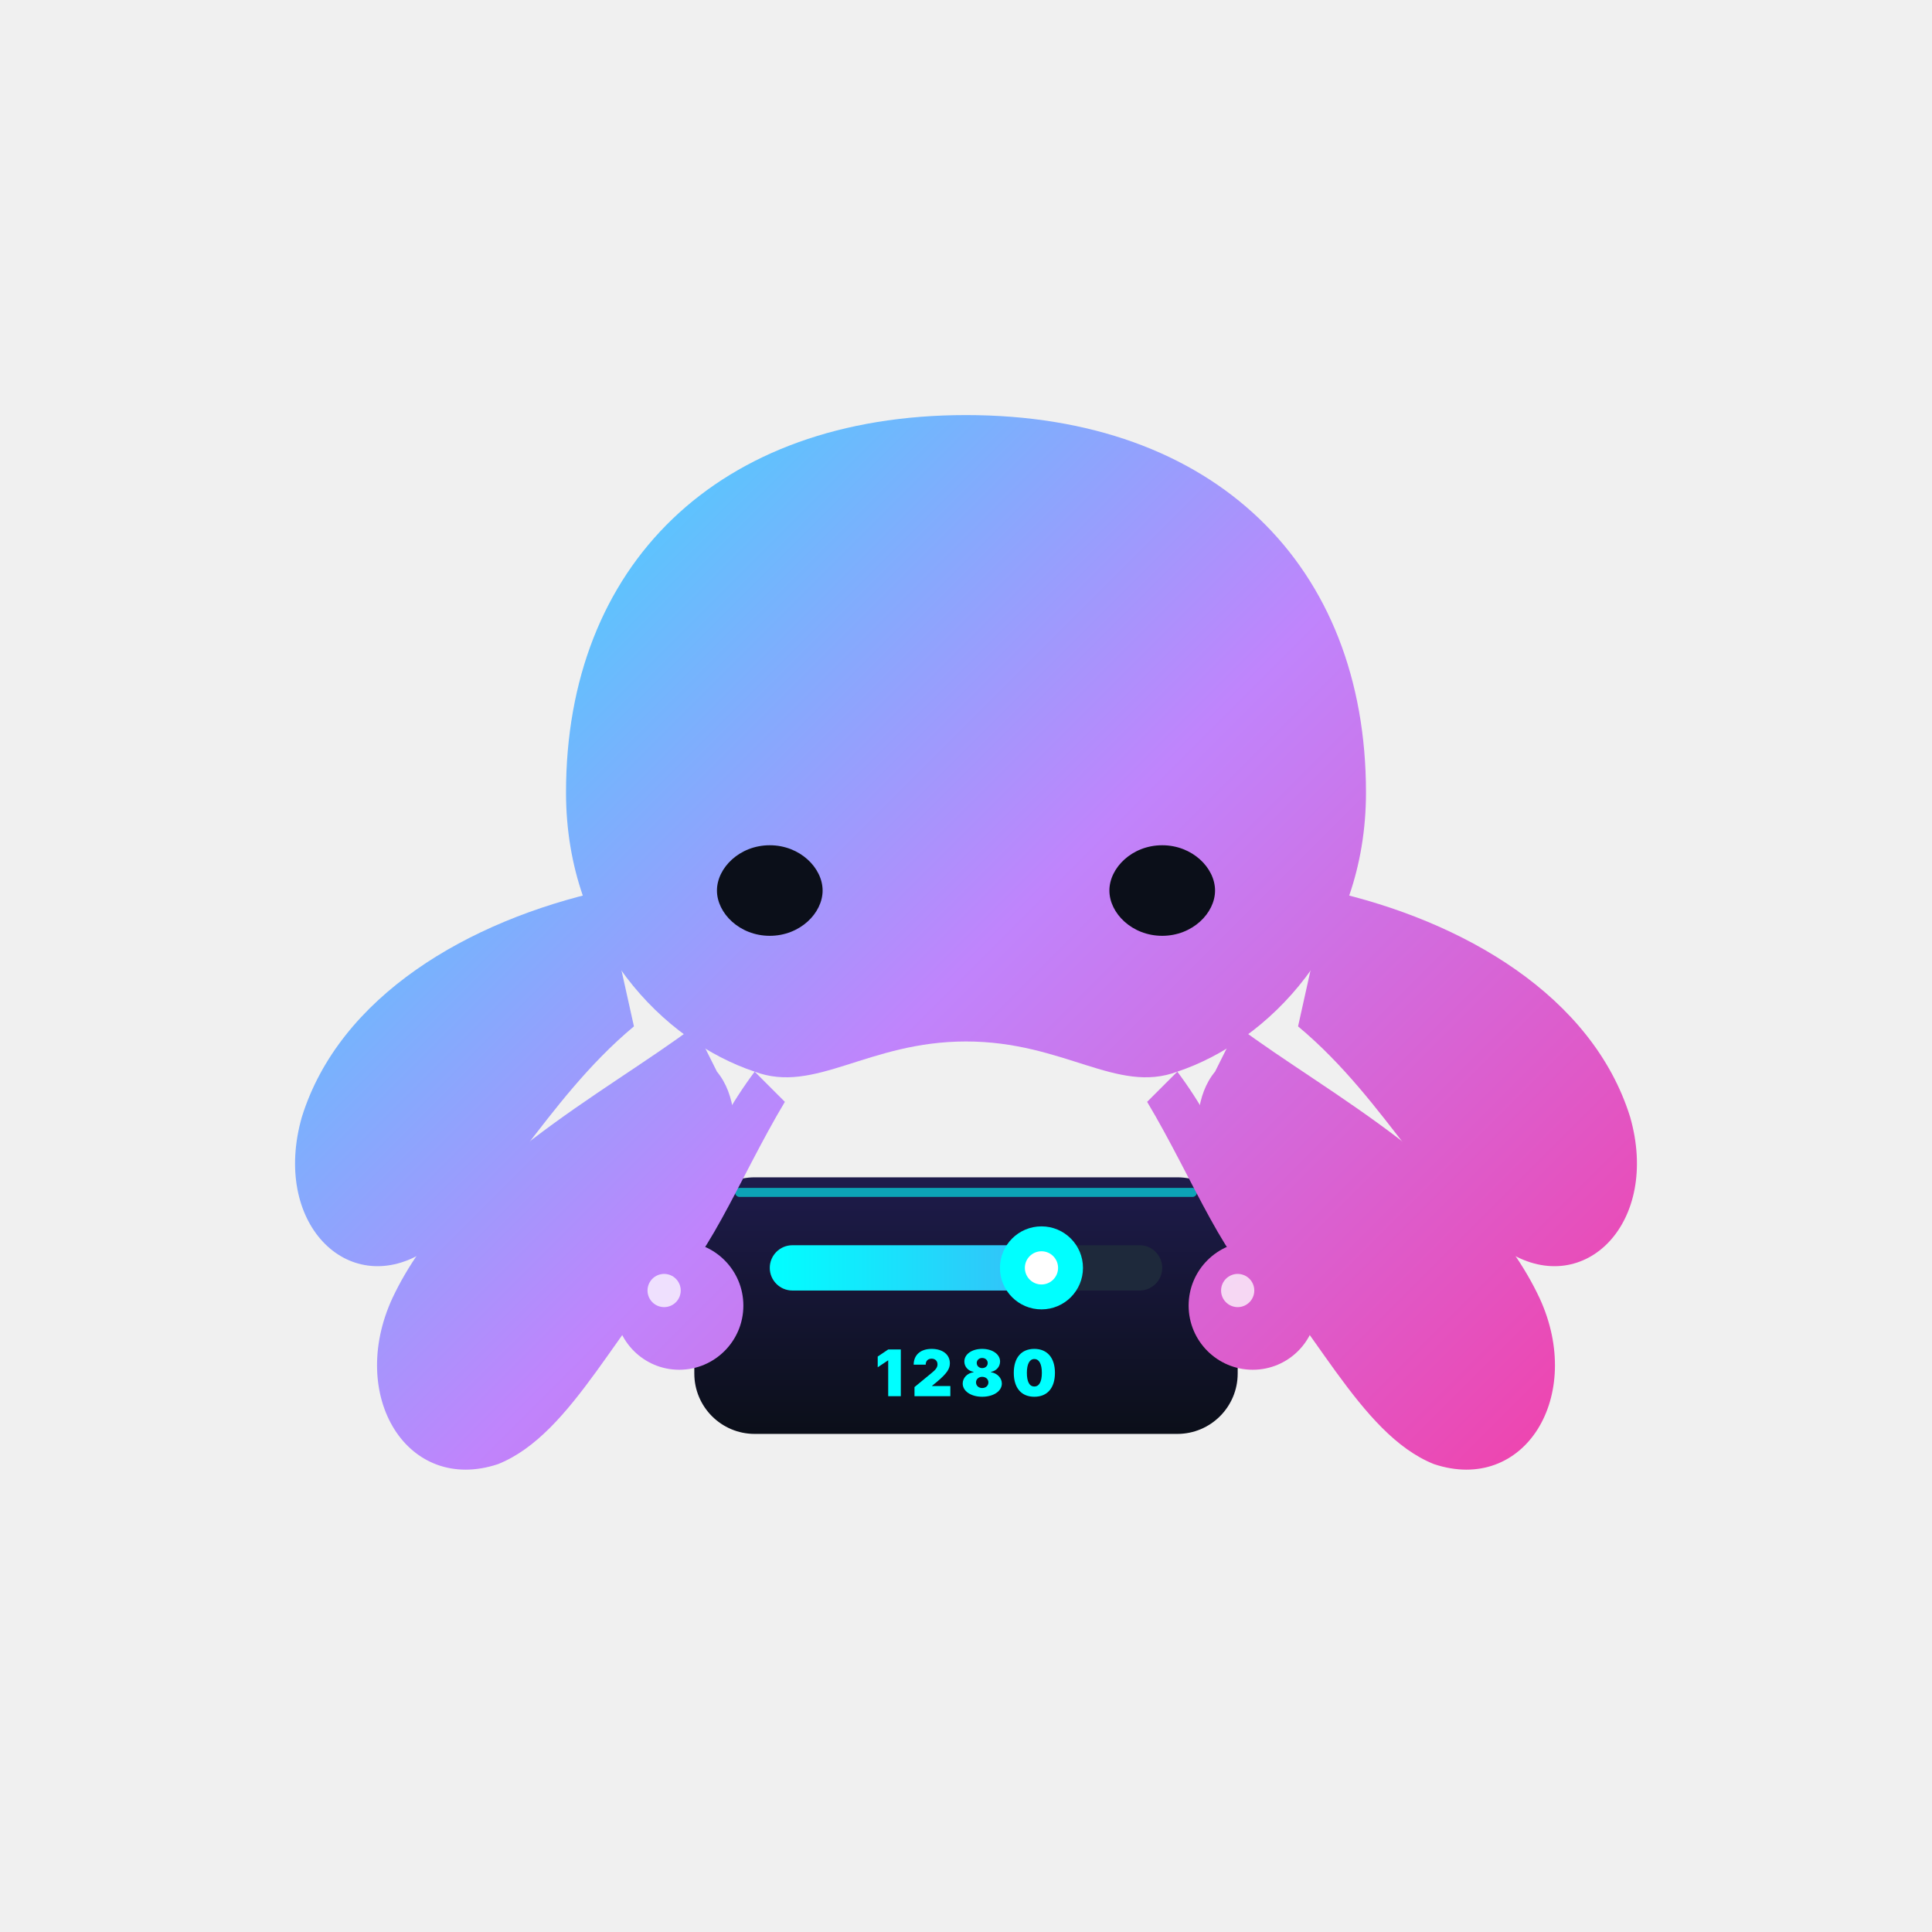
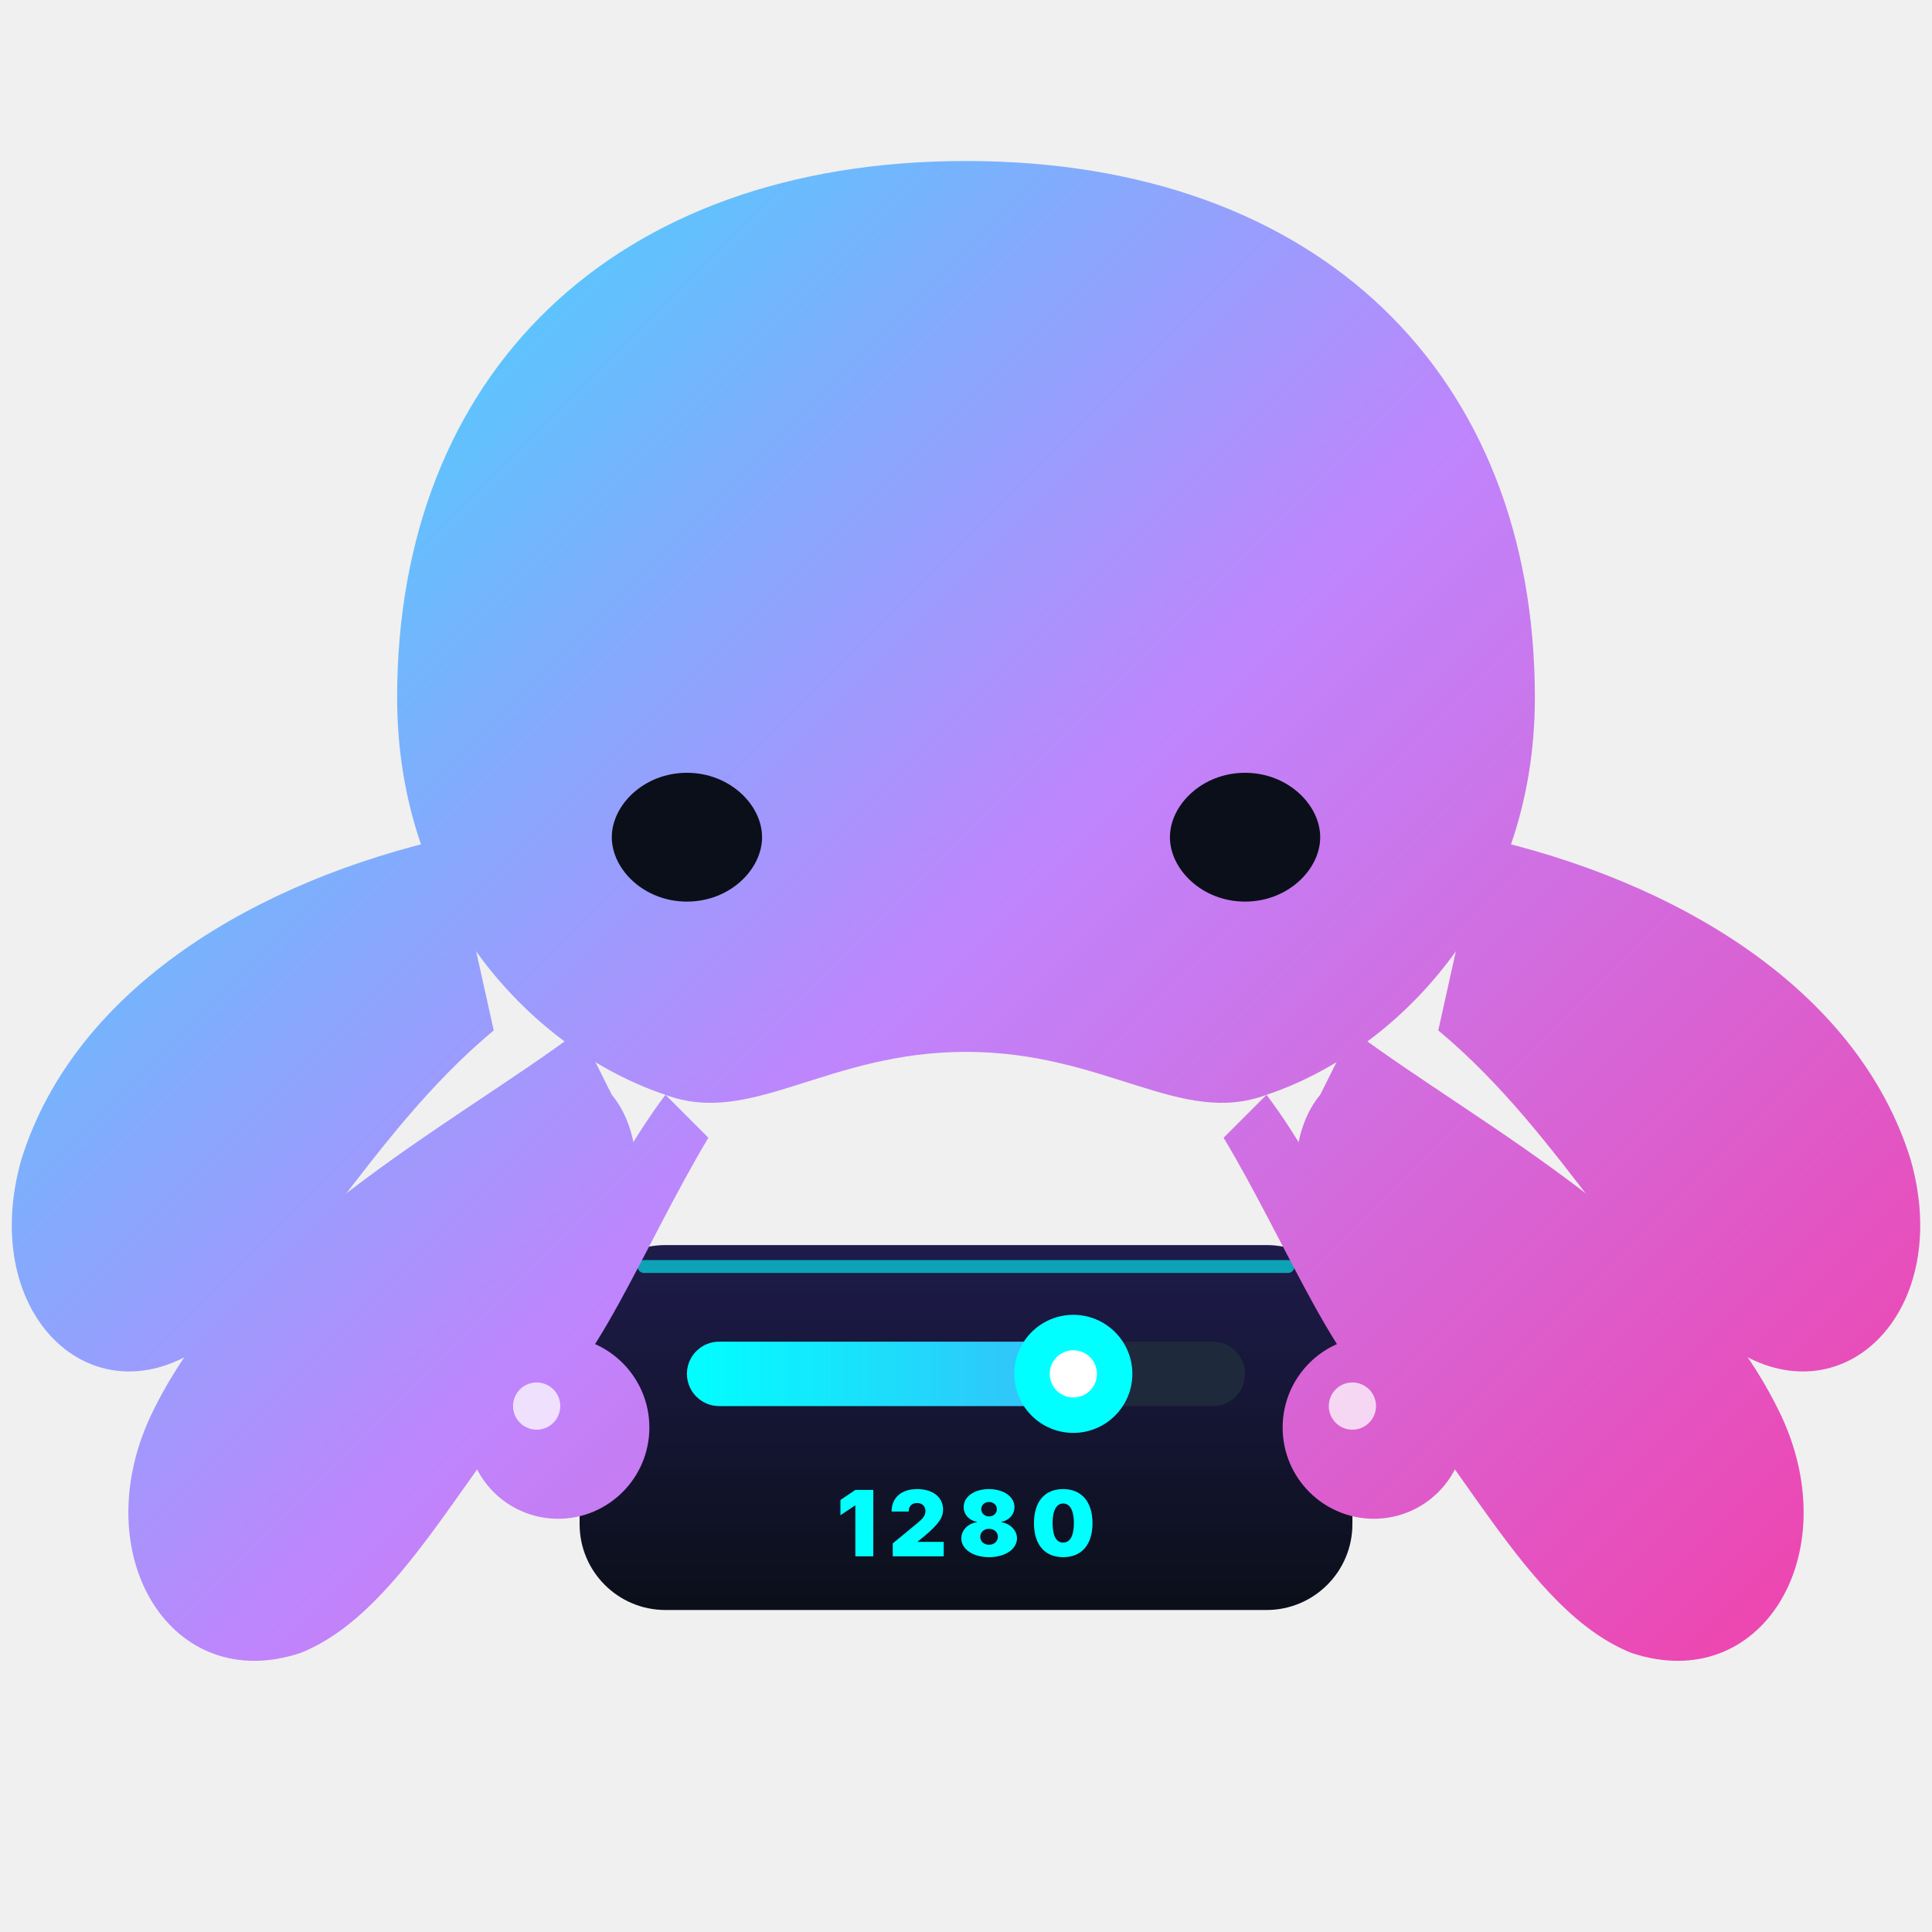
- <svg xmlns="http://www.w3.org/2000/svg" width="256" height="256" viewBox="0 0 256 256" fill="none">
+ <svg xmlns="http://www.w3.org/2000/svg" width="256" height="256" viewBox="38 40 180 180" fill="none">
  <defs>
    <linearGradient id="octoGradient" x1="32" y1="32" x2="224" y2="224" gradientUnits="userSpaceOnUse">
      <stop offset="0%" stop-color="#00FFFF" />
      <stop offset="50%" stop-color="#C084FC" />
      <stop offset="100%" stop-color="#FF2E93" />
    </linearGradient>
    <linearGradient id="mtuDarkGrad" x1="128" y1="156" x2="128" y2="190" gradientUnits="userSpaceOnUse">
      <stop offset="0%" stop-color="#1E1B4B" />
      <stop offset="100%" stop-color="#0B0F19" />
    </linearGradient>
    <linearGradient id="mtuCyanGrad" x1="102" y1="169" x2="138" y2="169" gradientUnits="userSpaceOnUse">
      <stop offset="0%" stop-color="#00FFFF" />
      <stop offset="100%" stop-color="#38BDF8" />
    </linearGradient>
  </defs>
  <g fill="url(#octoGradient)">
    <path d="M128 55 C95 55 75 75 75 105 C75 125 88 138 100 142 C108 145 115 138 128 138 C141 138 148 145 156 142 C168 138 181 125 181 105 C181 75 161 55 128 55 Z" />
    <path d="M102 112 C98 112 95 115 95 118 C95 121 98 124 102 124 C106 124 109 121 109 118 C109 115 106 112 102 112 Z" fill="#0B0F19" />
    <path d="M154 112 C150 112 147 115 147 118 C147 121 150 124 154 124 C158 124 161 121 161 118 C161 115 158 112 154 112 Z" fill="#0B0F19" />
    <path d="M92 136 C80 145 60 155 52 172 C46 185 54 198 66 194 C76 190 82 175 92 165 C96 161 100 148 95 142 Z" />
    <path d="M80 118 C62 122 45 132 40 148 C36 162 46 172 56 166 C66 160 72 146 84 136 Z" />
    <path d="M164 136 C176 145 196 155 204 172 C210 185 202 198 190 194 C180 190 174 175 164 165 C160 161 156 148 161 142 Z" />
    <path d="M176 118 C194 122 211 132 216 148 C220 162 210 172 200 166 C190 160 184 146 172 136 Z" />
  </g>
  <g>
    <rect x="92" y="156" width="72" height="34" rx="8" fill="url(#mtuDarkGrad)" />
    <path d="M98 158 H158" stroke="#00FFFF" stroke-width="1.2" stroke-linecap="round" opacity="0.6" />
    <rect x="102" y="165" width="52" height="6" rx="3" fill="#1E293B" />
    <rect x="102" y="165" width="36" height="6" rx="3" fill="url(#mtuCyanGrad)" />
    <circle cx="138" cy="168" r="5.5" fill="#00FFFF" />
    <circle cx="138" cy="168" r="2.2" fill="#FFFFFF" />
    <text x="128" y="185" text-anchor="middle" font-family="system-ui, -apple-system, sans-serif" font-weight="900" font-size="8.5" fill="#00FFFF" letter-spacing="1">1280</text>
  </g>
  <g fill="url(#octoGradient)">
    <path d="M100 142 C94 150 90 160 88 171 C93 169 98 156 104 146 Z" />
    <path d="M156 142 C162 150 166 160 168 171 C163 169 158 156 152 146 Z" />
  </g>
  <g>
    <circle cx="90" cy="173" r="8.5" fill="url(#octoGradient)" />
    <circle cx="88" cy="171" r="2.2" fill="#FFFFFF" opacity="0.75" />
    <circle cx="166" cy="173" r="8.5" fill="url(#octoGradient)" />
    <circle cx="164" cy="171" r="2.2" fill="#FFFFFF" opacity="0.75" />
  </g>
</svg>
